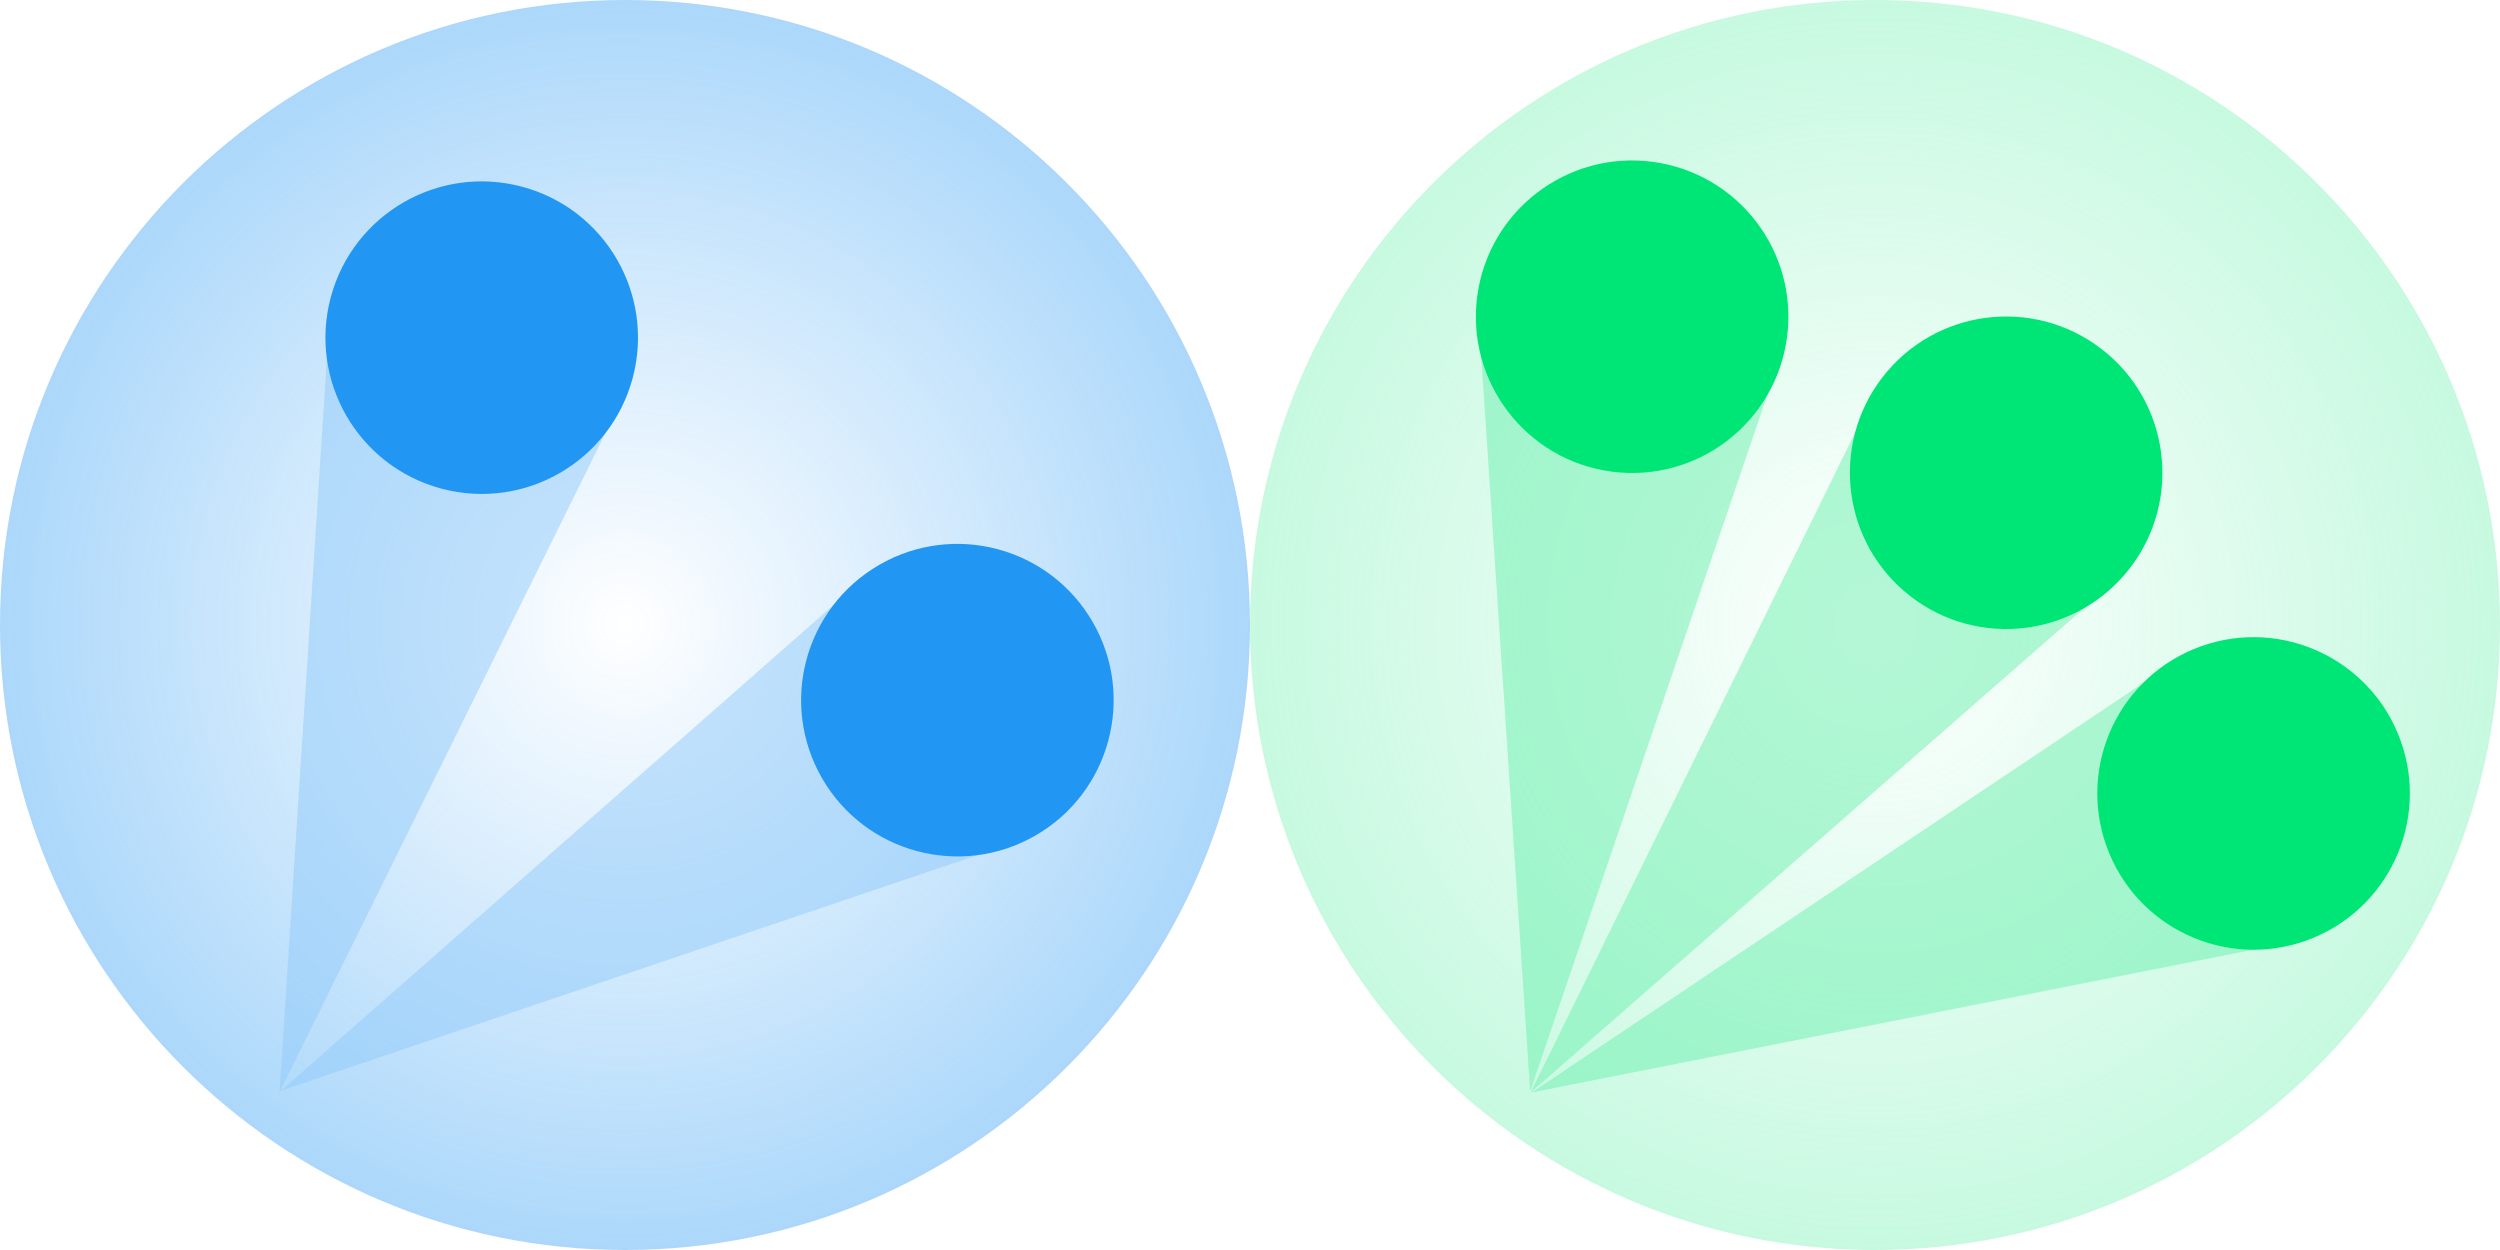
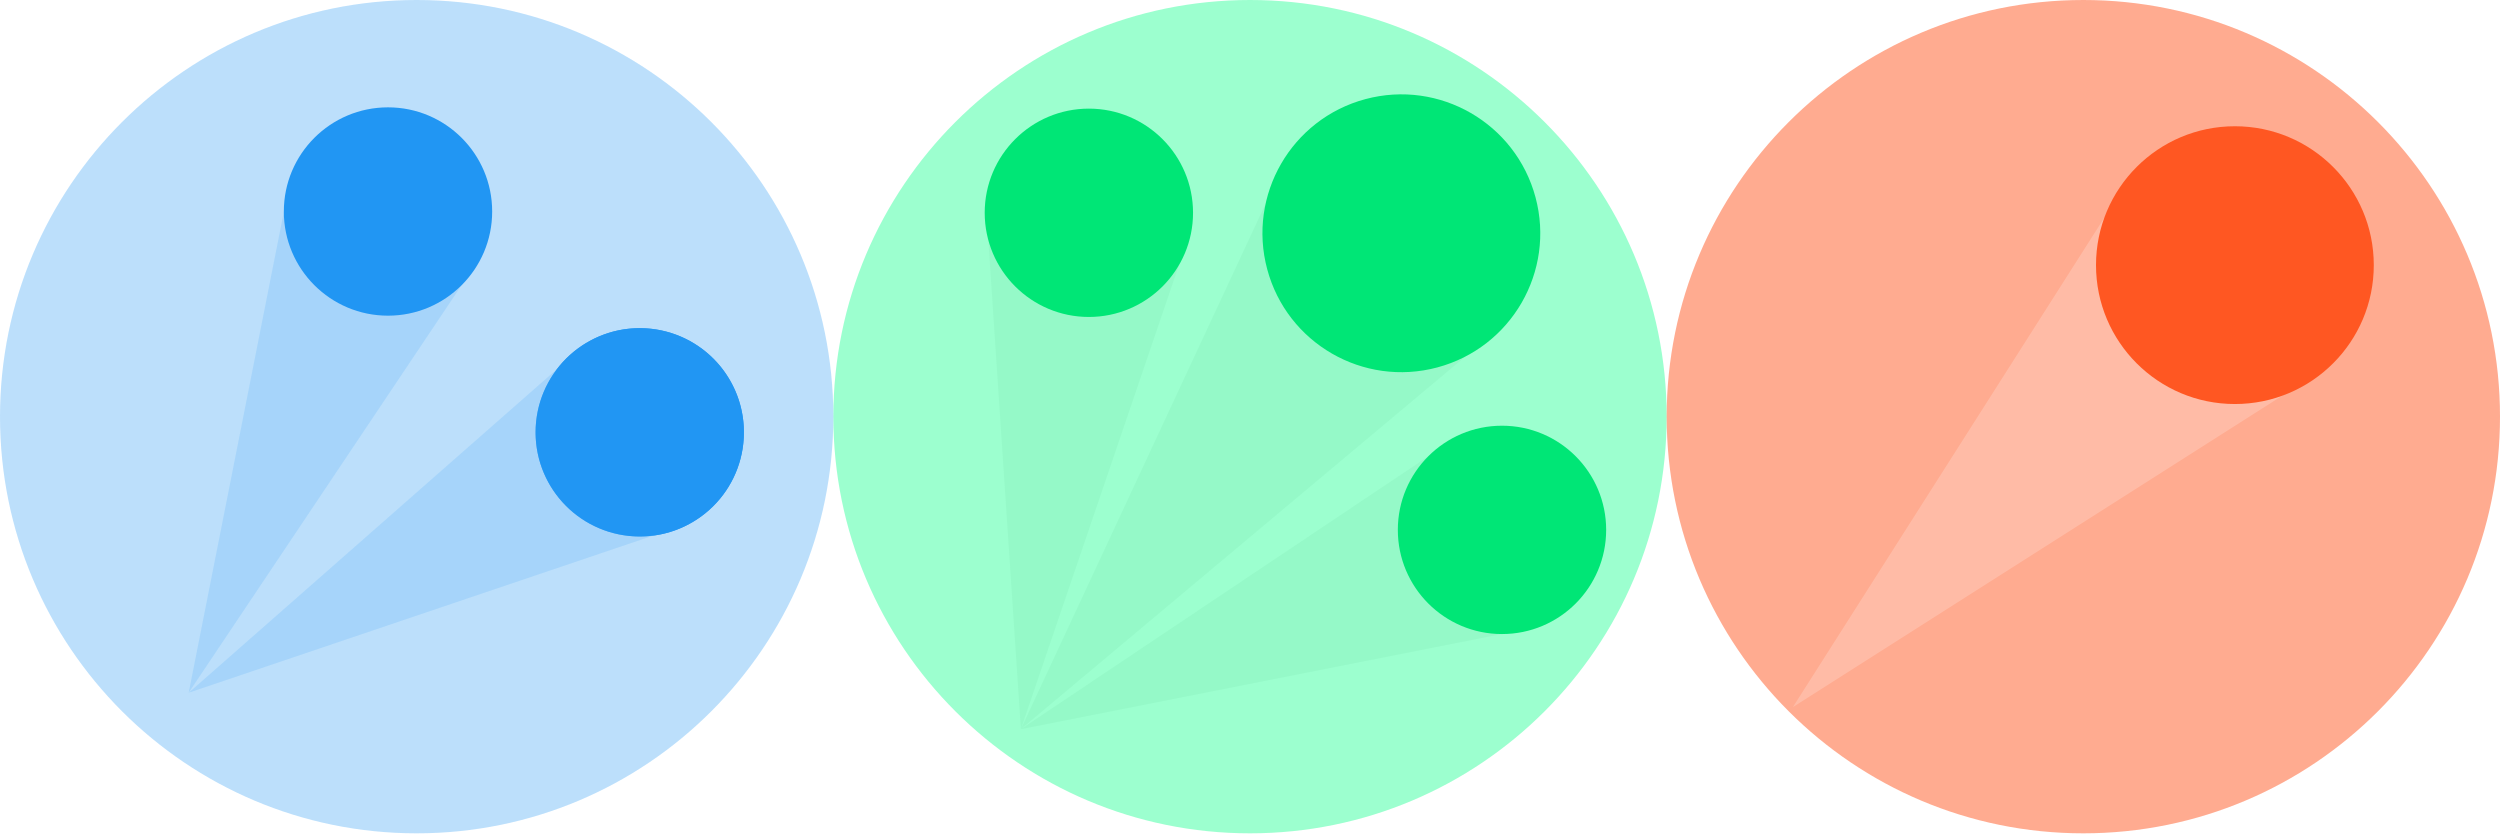
- <svg xmlns="http://www.w3.org/2000/svg" id="svg2" height="48" width="96" version="1.1" viewBox="0 0 96 48">
-   <defs id="defs4">
-     <radialGradient id="radialGradient4146" gradientUnits="userSpaceOnUse" cy="451.09" cx="216.51" gradientTransform="matrix(.49091 0 0 .49091 -82.286 806.92)" r="48.889">
-       <stop id="stop4142" stop-color="#2196f3" stop-opacity="0" offset="0" />
-       <stop id="stop4144" stop-color="#2196f3" stop-opacity=".75" offset="1" />
-     </radialGradient>
-     <radialGradient id="radialGradient4244" gradientUnits="userSpaceOnUse" cy="451.09" cx="216.51" gradientTransform="matrix(.49091 0 0 .49091 -34.286 806.92)" r="48.889">
-       <stop id="stop4248" stop-color="#69f0ae" stop-opacity="0" offset="0" />
-       <stop id="stop4250" stop-color="#69f0ae" stop-opacity=".75" offset="1" />
-     </radialGradient>
-   </defs>
-   <g id="layer1" transform="translate(0 -1004.4)">
-     <g id="g4169" fill-rule="evenodd">
-       <circle id="path4138" opacity=".5" cy="1028.4" cx="24" r="24" fill="url(#radialGradient4146)" />
-       <g id="g4319">
-         <g id="g4163" transform="matrix(-.86603 .5 -.5 -.86603 565.16 1934.5)">
-           <path id="path4165" opacity=".5" d="m6 1052.4v-12l30 6z" fill="#90caf9" />
-           <circle id="circle4167" cy="1046.4" cx="6" r="6" fill="#2196f3" />
-         </g>
-         <g id="g4218" transform="matrix(-.25882 .96593 -.96593 -.25882 1030.8 1282.4)">
-           <path id="path4220" opacity=".5" d="m6 1052.4v-12l30 6z" fill="#90caf9" />
-           <circle id="circle4222" cx="6" cy="1046.4" r="6" fill="#2196f3" />
-         </g>
-       </g>
+ <svg xmlns="http://www.w3.org/2000/svg" height="48" width="144" version="1.1" viewBox="0 0 144 48">
+   <circle fill-rule="evenodd" transform="rotate(150)" cy="-39.99" cx="-19.462" r="6" fill="#2196f3" />
+   <g>
+     <circle opacity=".5" fill-rule="evenodd" cy="24" cx="72" r="24" fill="#39ff9f" />
+     <g fill-rule="evenodd">
+       <path opacity=".5" d="m84.219 24.978 4.592 11.087-30.012 5.937z" fill="#8ef3c1" />
+       <circle cy="30.521" cx="86.515" r="6" fill="#00e676" />
    </g>
-     <g id="g4305">
-       <circle id="circle4226" opacity=".5" fill-rule="evenodd" cx="72" cy="1028.4" r="24" fill="url(#radialGradient4244)" />
-       <g id="g4293">
-         <g id="g4228" transform="matrix(.38268 .92388 -.92388 .38268 1014.2 627.35)">
-           <g id="g4230" fill-rule="evenodd" transform="matrix(0 1 -1 0 1067.9 1007)">
-             <path id="path4232" opacity=".5" d="m6 1052.4v-12l30 6z" fill="#69f0ae" />
-             <circle id="circle4234" cy="1046.4" cx="6" r="6" fill="#00e676" />
-           </g>
-         </g>
-         <g id="g4238" fill-rule="evenodd" transform="matrix(-.13053 .99144 -.99144 -.13053 1100.9 1147.2)">
-           <path id="path4240" opacity=".5" d="m6 1052.4v-12l30 6z" fill="#69f0ae" />
-           <circle id="circle4242" cy="1046.4" cx="6" r="6" fill="#00e676" />
-         </g>
-         <g id="g4262" fill-rule="evenodd" transform="matrix(-.60876 .79335 -.79335 -.60876 910.85 1654.8)">
-           <path id="path4264" opacity=".5" d="m6 1052.4v-12l30 6z" fill="#69f0ae" />
-           <circle id="circle4266" cx="6" cy="1046.4" r="6" fill="#00e676" />
-         </g>
-       </g>
+     <path opacity=".5" d="m74.371 8.566 12.694 9.74-28.262 23.691z" fill="#8ef3c1" />
+     <path d="m72.991 15.507a8 8 0 0 1 5.657 -9.798 8 8 0 0 1 9.798 5.657 8 8 0 0 1 -5.657 9.798 8 8 0 0 1 -9.798 -5.657z" fill-rule="evenodd" fill="#00e676" />
+     <g fill-rule="evenodd">
+       <path opacity=".5" d="m56.77 11.474 11.897 1.566-9.864 28.96z" fill="#8ef3c1" />
+       <circle cy="12.257" cx="62.719" r="6" fill="#00e676" />
    </g>
  </g>
+   <g fill-rule="evenodd">
+     <circle opacity=".5" cx="24" fill-opacity=".75" cy="24" r="24" fill="#4caaf5" />
+     <g>
+       <path opacity=".5" d="m16.806 9.887 11.086 4.592-17.024 25.42z" fill="#90caf9" />
+       <circle cy="12.183" cx="22.349" r="6" fill="#2196f3" />
+       <path opacity=".5" d="m33.849 19.705 6 10.393-28.98 9.804z" fill="#90caf9" />
+       <circle cy="24.902" cx="36.849" r="6" fill="#2196f3" />
+     </g>
+   </g>
+   <g>
+     <circle opacity=".5" fill-rule="evenodd" cx="120" cy="24" r="24" fill="#ff5722" />
+     <path opacity=".5" d="m123.07 9.615 11.314 11.314-31.113 19.799z" fill="#ffccbc" />
+     <circle fill-rule="evenodd" cy="15.272" cx="128.73" r="8" fill="#ff5722" />
+   </g>
</svg>
